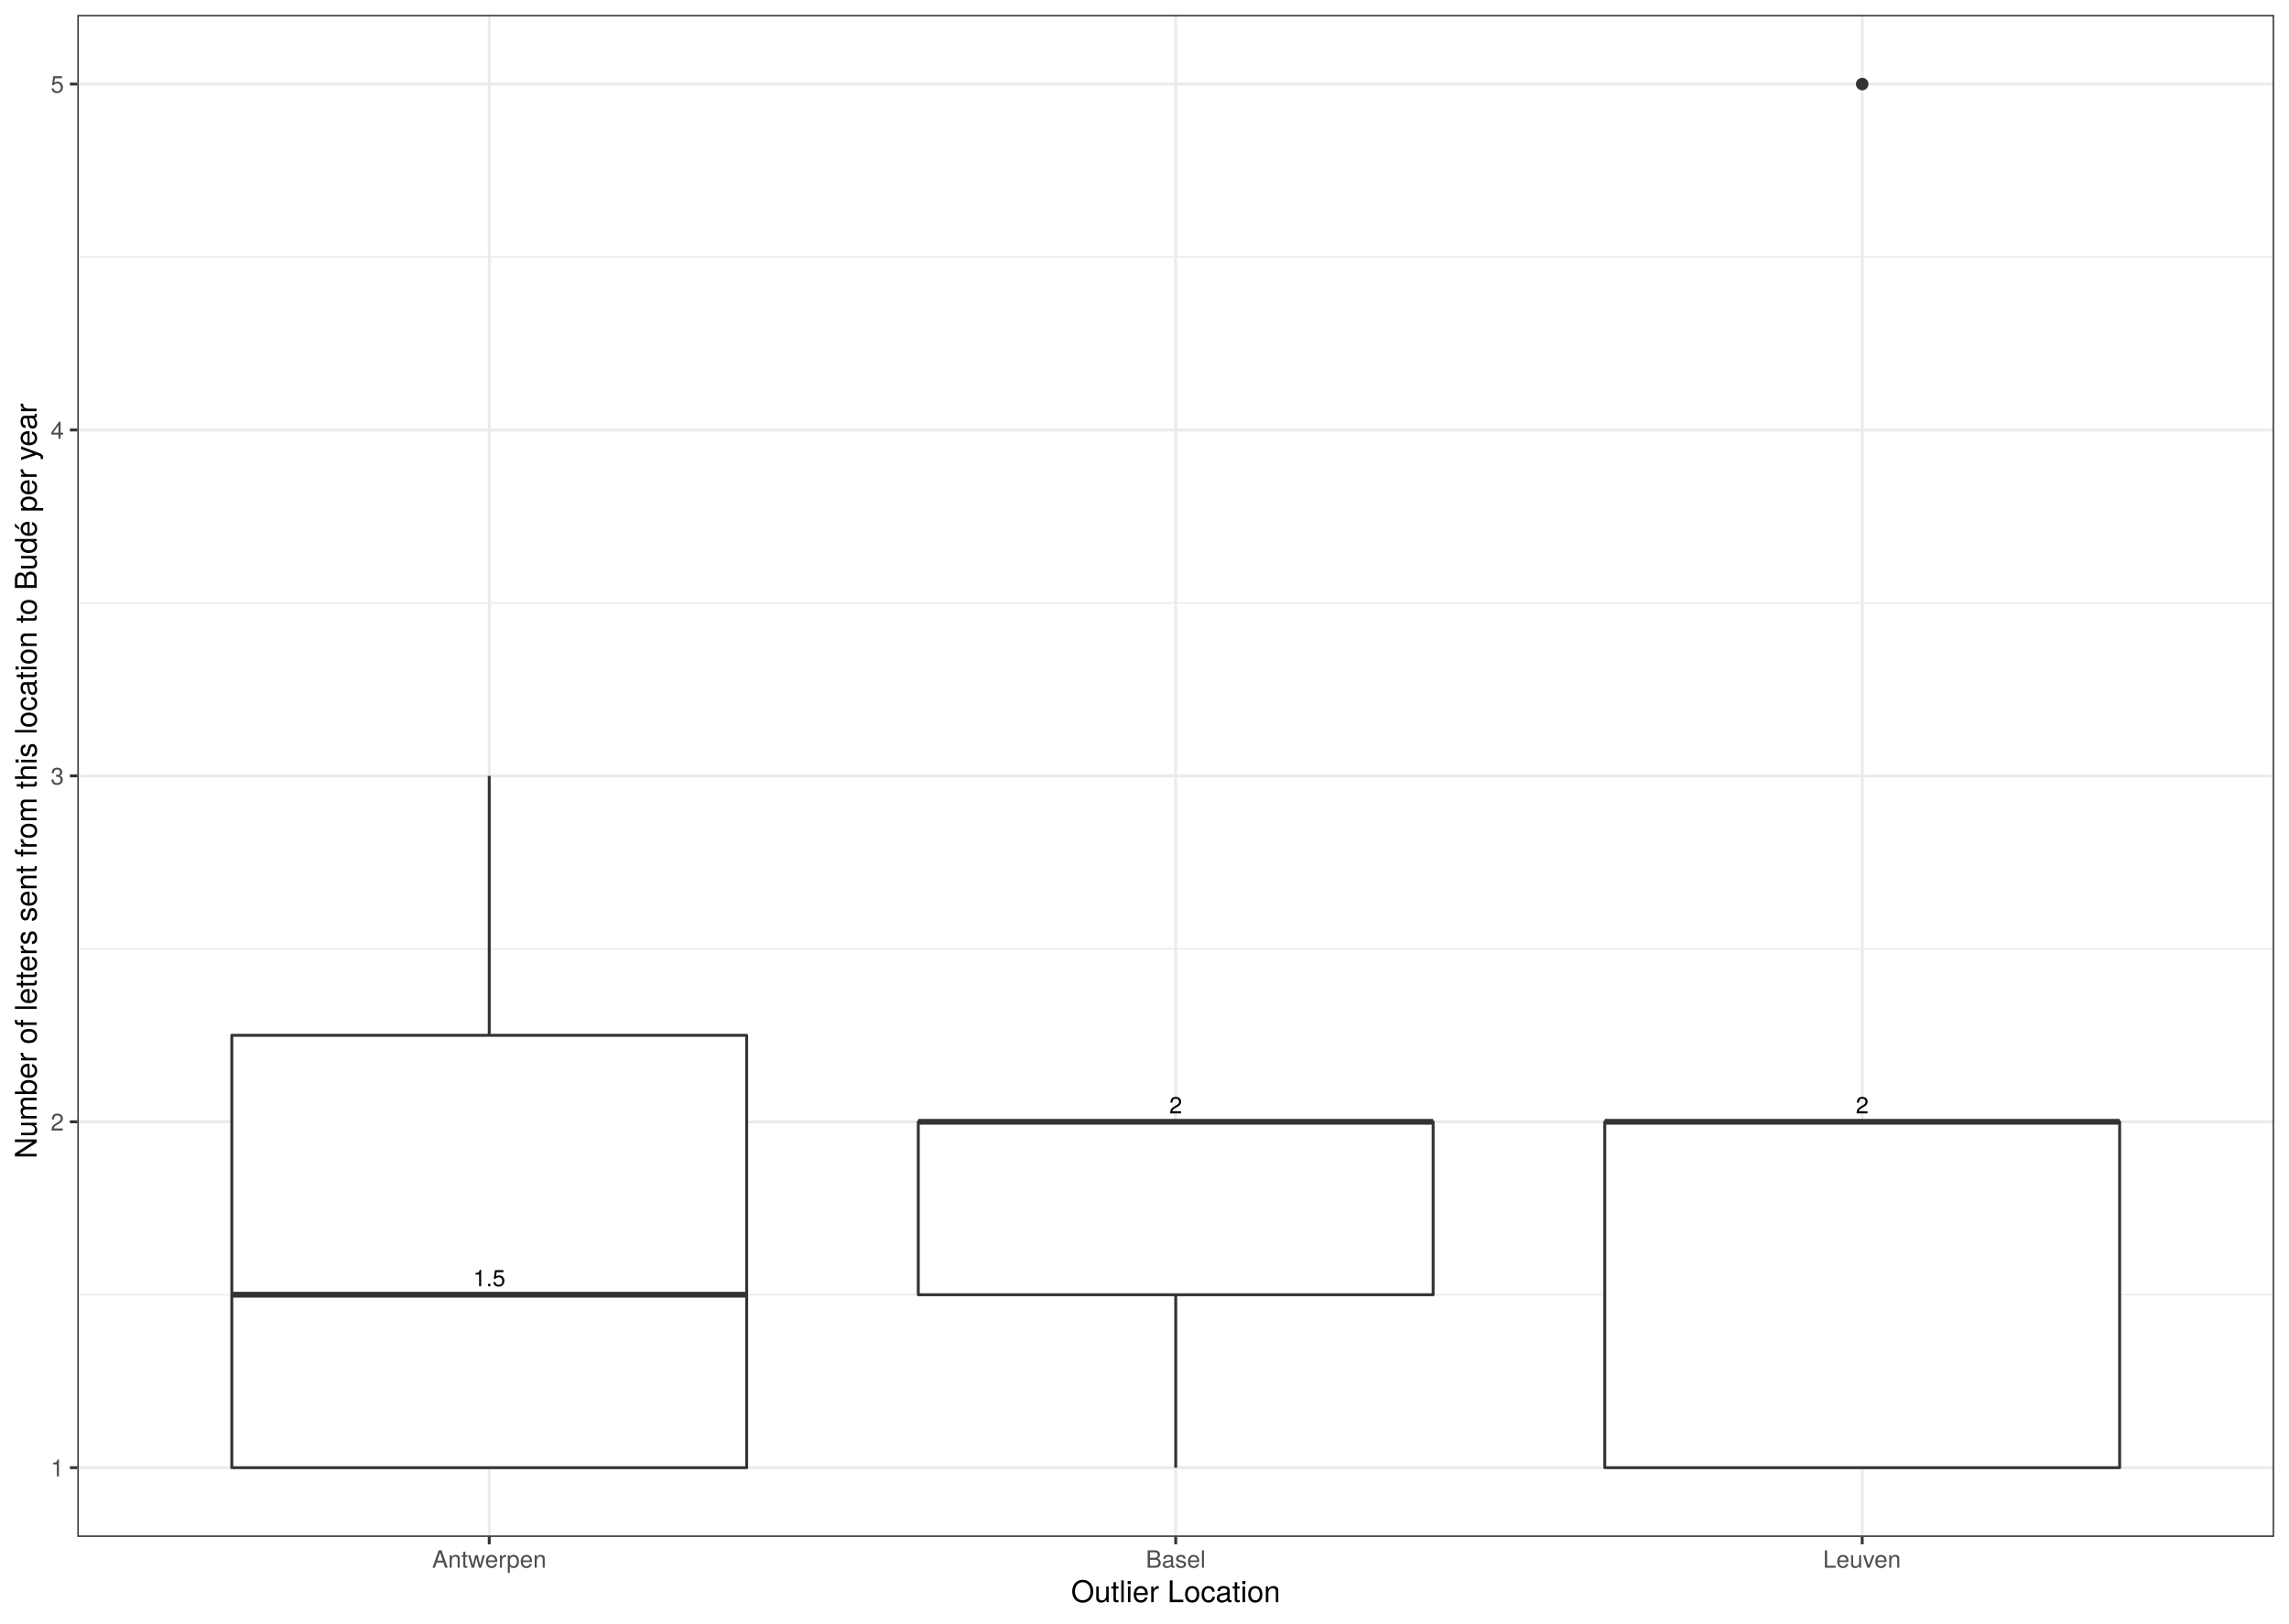
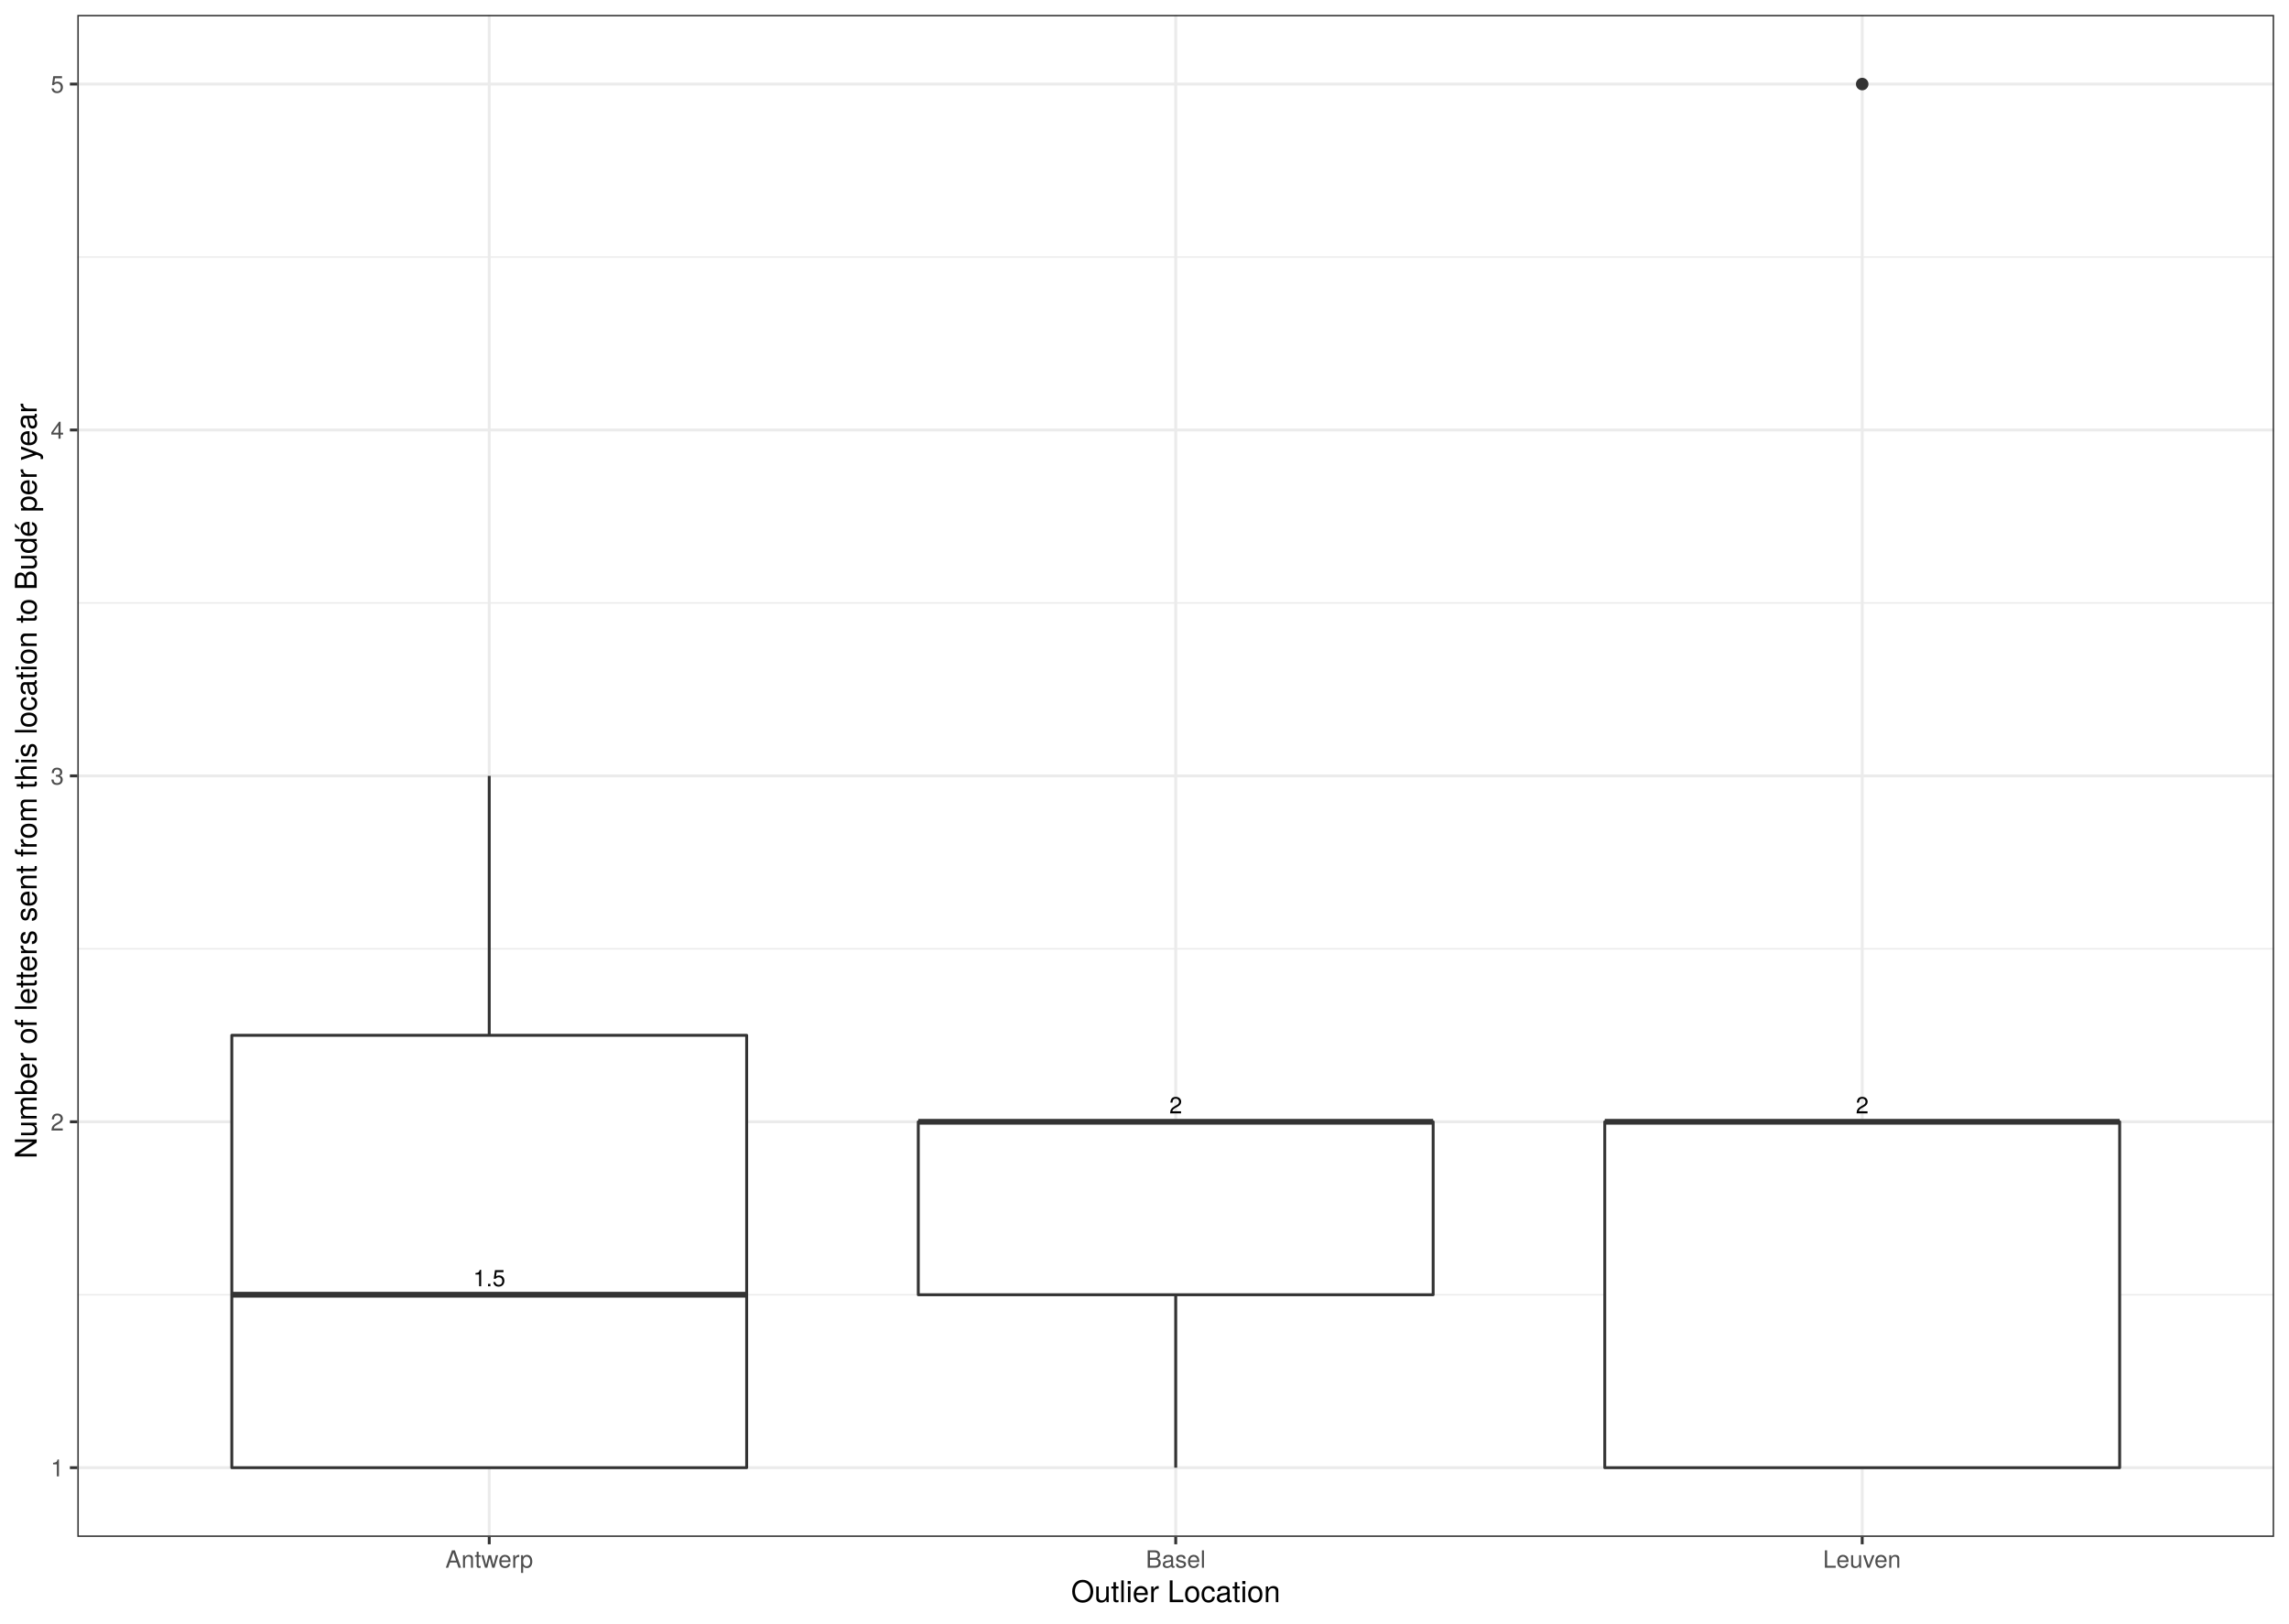
<svg xmlns="http://www.w3.org/2000/svg" viewBox="0 0 842.40 597.60">
  <defs>
    <style type="text/css">
    line, polyline, polygon, path, rect, circle {
      fill: none;
      stroke: #000000;
      stroke-linecap: round;
      stroke-linejoin: round;
      stroke-miterlimit: 10.00;
    }
  </style>
  </defs>
  <rect width="100%" height="100%" style="stroke: none; fill: #FFFFFF;" />
  <rect x="0.00" y="-0" width="842.40" height="597.60" style="stroke-width: 1.07; stroke: #FFFFFF; fill: #FFFFFF;" />
  <defs>
    <clipPath id="cpMjguNDZ8ODM2LjkyfDU2NS43MHw1LjQ4">
      <rect x="28.46" y="5.48" width="808.46" height="560.22" />
    </clipPath>
  </defs>
  <rect x="28.46" y="5.48" width="808.46" height="560.22" style="stroke-width: 1.07; stroke: none; fill: #FFFFFF;" clip-path="url(#cpMjguNDZ8ODM2LjkyfDU2NS43MHw1LjQ4)" />
  <polyline points="28.46,476.57 836.92,476.57 " style="stroke-width: 0.53; stroke: #EBEBEB; stroke-linecap: butt;" clip-path="url(#cpMjguNDZ8ODM2LjkyfDU2NS43MHw1LjQ4)" />
  <polyline points="28.46,349.25 836.92,349.25 " style="stroke-width: 0.53; stroke: #EBEBEB; stroke-linecap: butt;" clip-path="url(#cpMjguNDZ8ODM2LjkyfDU2NS43MHw1LjQ4)" />
  <polyline points="28.46,221.93 836.92,221.93 " style="stroke-width: 0.53; stroke: #EBEBEB; stroke-linecap: butt;" clip-path="url(#cpMjguNDZ8ODM2LjkyfDU2NS43MHw1LjQ4)" />
  <polyline points="28.46,94.61 836.92,94.61 " style="stroke-width: 0.53; stroke: #EBEBEB; stroke-linecap: butt;" clip-path="url(#cpMjguNDZ8ODM2LjkyfDU2NS43MHw1LjQ4)" />
  <polyline points="28.46,540.23 836.92,540.23 " style="stroke-width: 1.07; stroke: #EBEBEB; stroke-linecap: butt;" clip-path="url(#cpMjguNDZ8ODM2LjkyfDU2NS43MHw1LjQ4)" />
  <polyline points="28.46,412.91 836.92,412.91 " style="stroke-width: 1.07; stroke: #EBEBEB; stroke-linecap: butt;" clip-path="url(#cpMjguNDZ8ODM2LjkyfDU2NS43MHw1LjQ4)" />
  <polyline points="28.46,285.59 836.92,285.59 " style="stroke-width: 1.07; stroke: #EBEBEB; stroke-linecap: butt;" clip-path="url(#cpMjguNDZ8ODM2LjkyfDU2NS43MHw1LjQ4)" />
  <polyline points="28.46,158.27 836.92,158.27 " style="stroke-width: 1.07; stroke: #EBEBEB; stroke-linecap: butt;" clip-path="url(#cpMjguNDZ8ODM2LjkyfDU2NS43MHw1LjQ4)" />
  <polyline points="28.46,30.94 836.92,30.94 " style="stroke-width: 1.07; stroke: #EBEBEB; stroke-linecap: butt;" clip-path="url(#cpMjguNDZ8ODM2LjkyfDU2NS43MHw1LjQ4)" />
  <polyline points="180.05,565.70 180.05,5.48 " style="stroke-width: 1.07; stroke: #EBEBEB; stroke-linecap: butt;" clip-path="url(#cpMjguNDZ8ODM2LjkyfDU2NS43MHw1LjQ4)" />
  <polyline points="432.69,565.70 432.69,5.48 " style="stroke-width: 1.07; stroke: #EBEBEB; stroke-linecap: butt;" clip-path="url(#cpMjguNDZ8ODM2LjkyfDU2NS43MHw1LjQ4)" />
  <polyline points="685.33,565.70 685.33,5.48 " style="stroke-width: 1.07; stroke: #EBEBEB; stroke-linecap: butt;" clip-path="url(#cpMjguNDZ8ODM2LjkyfDU2NS43MHw1LjQ4)" />
  <line x1="180.05" y1="381.08" x2="180.05" y2="285.59" style="stroke-width: 1.07; stroke: #333333; stroke-linecap: butt;" clip-path="url(#cpMjguNDZ8ODM2LjkyfDU2NS43MHw1LjQ4)" />
  <line x1="180.05" y1="540.23" x2="180.05" y2="540.23" style="stroke-width: 1.07; stroke: #333333; stroke-linecap: butt;" clip-path="url(#cpMjguNDZ8ODM2LjkyfDU2NS43MHw1LjQ4)" />
  <polygon points="85.31,381.08 85.31,540.23 274.79,540.23 274.79,381.08 85.31,381.08 " style="stroke-width: 1.07; stroke: #333333; fill: #FFFFFF;" clip-path="url(#cpMjguNDZ8ODM2LjkyfDU2NS43MHw1LjQ4)" />
  <line x1="85.31" y1="476.57" x2="274.79" y2="476.57" style="stroke-width: 2.13; stroke: #333333; stroke-linecap: butt;" clip-path="url(#cpMjguNDZ8ODM2LjkyfDU2NS43MHw1LjQ4)" />
  <line x1="432.69" y1="412.91" x2="432.69" y2="412.91" style="stroke-width: 1.07; stroke: #333333; stroke-linecap: butt;" clip-path="url(#cpMjguNDZ8ODM2LjkyfDU2NS43MHw1LjQ4)" />
  <line x1="432.69" y1="476.57" x2="432.69" y2="540.23" style="stroke-width: 1.07; stroke: #333333; stroke-linecap: butt;" clip-path="url(#cpMjguNDZ8ODM2LjkyfDU2NS43MHw1LjQ4)" />
  <polygon points="337.95,412.91 337.95,476.57 527.43,476.57 527.43,412.91 337.95,412.91 " style="stroke-width: 1.07; stroke: #333333; fill: #FFFFFF;" clip-path="url(#cpMjguNDZ8ODM2LjkyfDU2NS43MHw1LjQ4)" />
  <line x1="337.95" y1="412.91" x2="527.43" y2="412.91" style="stroke-width: 2.13; stroke: #333333; stroke-linecap: butt;" clip-path="url(#cpMjguNDZ8ODM2LjkyfDU2NS43MHw1LjQ4)" />
  <circle cx="685.33" cy="30.94" r="1.95" style="stroke-width: 0.71; stroke: #333333; fill: #333333;" clip-path="url(#cpMjguNDZ8ODM2LjkyfDU2NS43MHw1LjQ4)" />
  <line x1="685.33" y1="412.91" x2="685.33" y2="412.91" style="stroke-width: 1.07; stroke: #333333; stroke-linecap: butt;" clip-path="url(#cpMjguNDZ8ODM2LjkyfDU2NS43MHw1LjQ4)" />
  <line x1="685.33" y1="540.23" x2="685.33" y2="540.23" style="stroke-width: 1.07; stroke: #333333; stroke-linecap: butt;" clip-path="url(#cpMjguNDZ8ODM2LjkyfDU2NS43MHw1LjQ4)" />
  <polygon points="590.59,412.91 590.59,540.23 780.08,540.23 780.08,412.91 590.59,412.91 " style="stroke-width: 1.07; stroke: #333333; fill: #FFFFFF;" clip-path="url(#cpMjguNDZ8ODM2LjkyfDU2NS43MHw1LjQ4)" />
  <line x1="590.59" y1="412.91" x2="780.08" y2="412.91" style="stroke-width: 2.13; stroke: #333333; stroke-linecap: butt;" clip-path="url(#cpMjguNDZ8ODM2LjkyfDU2NS43MHw1LjQ4)" />
  <g clip-path="url(#cpMjguNDZ8ODM2LjkyfDU2NS43MHw1LjQ4)">
    <text x="174.11" y="473.46" style="font-size: 8.54px; font-family: TeX Gyre Heros;" textLength="11.86px" lengthAdjust="spacingAndGlyphs">1.5</text>
  </g>
  <g clip-path="url(#cpMjguNDZ8ODM2LjkyfDU2NS43MHw1LjQ4)">
    <text x="430.32" y="409.80" style="font-size: 8.54px; font-family: TeX Gyre Heros;" textLength="4.75px" lengthAdjust="spacingAndGlyphs">2</text>
  </g>
  <g clip-path="url(#cpMjguNDZ8ODM2LjkyfDU2NS43MHw1LjQ4)">
    <text x="682.96" y="409.80" style="font-size: 8.54px; font-family: TeX Gyre Heros;" textLength="4.75px" lengthAdjust="spacingAndGlyphs">2</text>
  </g>
  <rect x="28.46" y="5.48" width="808.46" height="560.22" style="stroke-width: 1.07; stroke: #333333;" clip-path="url(#cpMjguNDZ8ODM2LjkyfDU2NS43MHw1LjQ4)" />
  <defs>
    <clipPath id="cpMC4wMHw4NDIuNDB8NTk3LjYwfDAuMDA=">
      <rect x="0.00" y="0.00" width="842.40" height="597.60" />
    </clipPath>
  </defs>
  <g clip-path="url(#cpMC4wMHw4NDIuNDB8NTk3LjYwfDAuMDA=)">
    <text x="18.64" y="543.44" style="font-size: 8.80px; fill: #4D4D4D; font-family: TeX Gyre Heros;" textLength="4.89px" lengthAdjust="spacingAndGlyphs">1</text>
  </g>
  <g clip-path="url(#cpMC4wMHw4NDIuNDB8NTk3LjYwfDAuMDA=)">
    <text x="18.64" y="416.12" style="font-size: 8.80px; fill: #4D4D4D; font-family: TeX Gyre Heros;" textLength="4.89px" lengthAdjust="spacingAndGlyphs">2</text>
  </g>
  <g clip-path="url(#cpMC4wMHw4NDIuNDB8NTk3LjYwfDAuMDA=)">
    <text x="18.64" y="288.80" style="font-size: 8.80px; fill: #4D4D4D; font-family: TeX Gyre Heros;" textLength="4.89px" lengthAdjust="spacingAndGlyphs">3</text>
  </g>
  <g clip-path="url(#cpMC4wMHw4NDIuNDB8NTk3LjYwfDAuMDA=)">
    <text x="18.64" y="161.47" style="font-size: 8.80px; fill: #4D4D4D; font-family: TeX Gyre Heros;" textLength="4.89px" lengthAdjust="spacingAndGlyphs">4</text>
  </g>
  <g clip-path="url(#cpMC4wMHw4NDIuNDB8NTk3LjYwfDAuMDA=)">
    <text x="18.64" y="34.15" style="font-size: 8.80px; fill: #4D4D4D; font-family: TeX Gyre Heros;" textLength="4.89px" lengthAdjust="spacingAndGlyphs">5</text>
  </g>
  <polyline points="25.72,540.23 28.46,540.23 " style="stroke-width: 1.07; stroke: #333333; stroke-linecap: butt;" clip-path="url(#cpMC4wMHw4NDIuNDB8NTk3LjYwfDAuMDA=)" />
  <polyline points="25.72,412.91 28.46,412.91 " style="stroke-width: 1.07; stroke: #333333; stroke-linecap: butt;" clip-path="url(#cpMC4wMHw4NDIuNDB8NTk3LjYwfDAuMDA=)" />
  <polyline points="25.72,285.59 28.46,285.59 " style="stroke-width: 1.07; stroke: #333333; stroke-linecap: butt;" clip-path="url(#cpMC4wMHw4NDIuNDB8NTk3LjYwfDAuMDA=)" />
  <polyline points="25.72,158.27 28.46,158.27 " style="stroke-width: 1.07; stroke: #333333; stroke-linecap: butt;" clip-path="url(#cpMC4wMHw4NDIuNDB8NTk3LjYwfDAuMDA=)" />
  <polyline points="25.72,30.94 28.46,30.94 " style="stroke-width: 1.07; stroke: #333333; stroke-linecap: butt;" clip-path="url(#cpMC4wMHw4NDIuNDB8NTk3LjYwfDAuMDA=)" />
  <polyline points="180.05,568.44 180.05,565.70 " style="stroke-width: 1.07; stroke: #333333; stroke-linecap: butt;" clip-path="url(#cpMC4wMHw4NDIuNDB8NTk3LjYwfDAuMDA=)" />
  <polyline points="432.69,568.44 432.69,565.70 " style="stroke-width: 1.07; stroke: #333333; stroke-linecap: butt;" clip-path="url(#cpMC4wMHw4NDIuNDB8NTk3LjYwfDAuMDA=)" />
  <polyline points="685.33,568.44 685.33,565.70 " style="stroke-width: 1.07; stroke: #333333; stroke-linecap: butt;" clip-path="url(#cpMC4wMHw4NDIuNDB8NTk3LjYwfDAuMDA=)" />
  <g clip-path="url(#cpMC4wMHw4NDIuNDB8NTk3LjYwfDAuMDA=)">
-     <text x="159.01" y="577.05" style="font-size: 8.80px; fill: #4D4D4D; font-family: TeX Gyre Heros;" textLength="42.06px" lengthAdjust="spacingAndGlyphs">Antwerpen</text>
+     <text x="163.91" y="577.05" style="font-size: 8.80px; fill: #4D4D4D; font-family: TeX Gyre Heros;" textLength="32.28px" lengthAdjust="spacingAndGlyphs">Antwerp</text>
  </g>
  <g clip-path="url(#cpMC4wMHw4NDIuNDB8NTk3LjYwfDAuMDA=)">
    <text x="421.69" y="577.05" style="font-size: 8.80px; fill: #4D4D4D; font-family: TeX Gyre Heros;" textLength="22.01px" lengthAdjust="spacingAndGlyphs">Basel</text>
  </g>
  <g clip-path="url(#cpMC4wMHw4NDIuNDB8NTk3LjYwfDAuMDA=)">
    <text x="670.90" y="577.05" style="font-size: 8.80px; fill: #4D4D4D; font-family: TeX Gyre Heros;" textLength="28.86px" lengthAdjust="spacingAndGlyphs">Leuven</text>
  </g>
  <g clip-path="url(#cpMC4wMHw4NDIuNDB8NTk3LjYwfDAuMDA=)">
    <text x="394.17" y="589.72" style="font-size: 11.00px; font-family: TeX Gyre Heros;" textLength="77.03px" lengthAdjust="spacingAndGlyphs">Outlier Location</text>
  </g>
  <g clip-path="url(#cpMC4wMHw4NDIuNDB8NTk3LjYwfDAuMDA=)">
    <text transform="translate(13.50,426.51) rotate(-90)" style="font-size: 11.00px; font-family: TeX Gyre Heros;" textLength="281.84px" lengthAdjust="spacingAndGlyphs"> Number of letters sent from this location to Budé per year</text>
  </g>
</svg>
